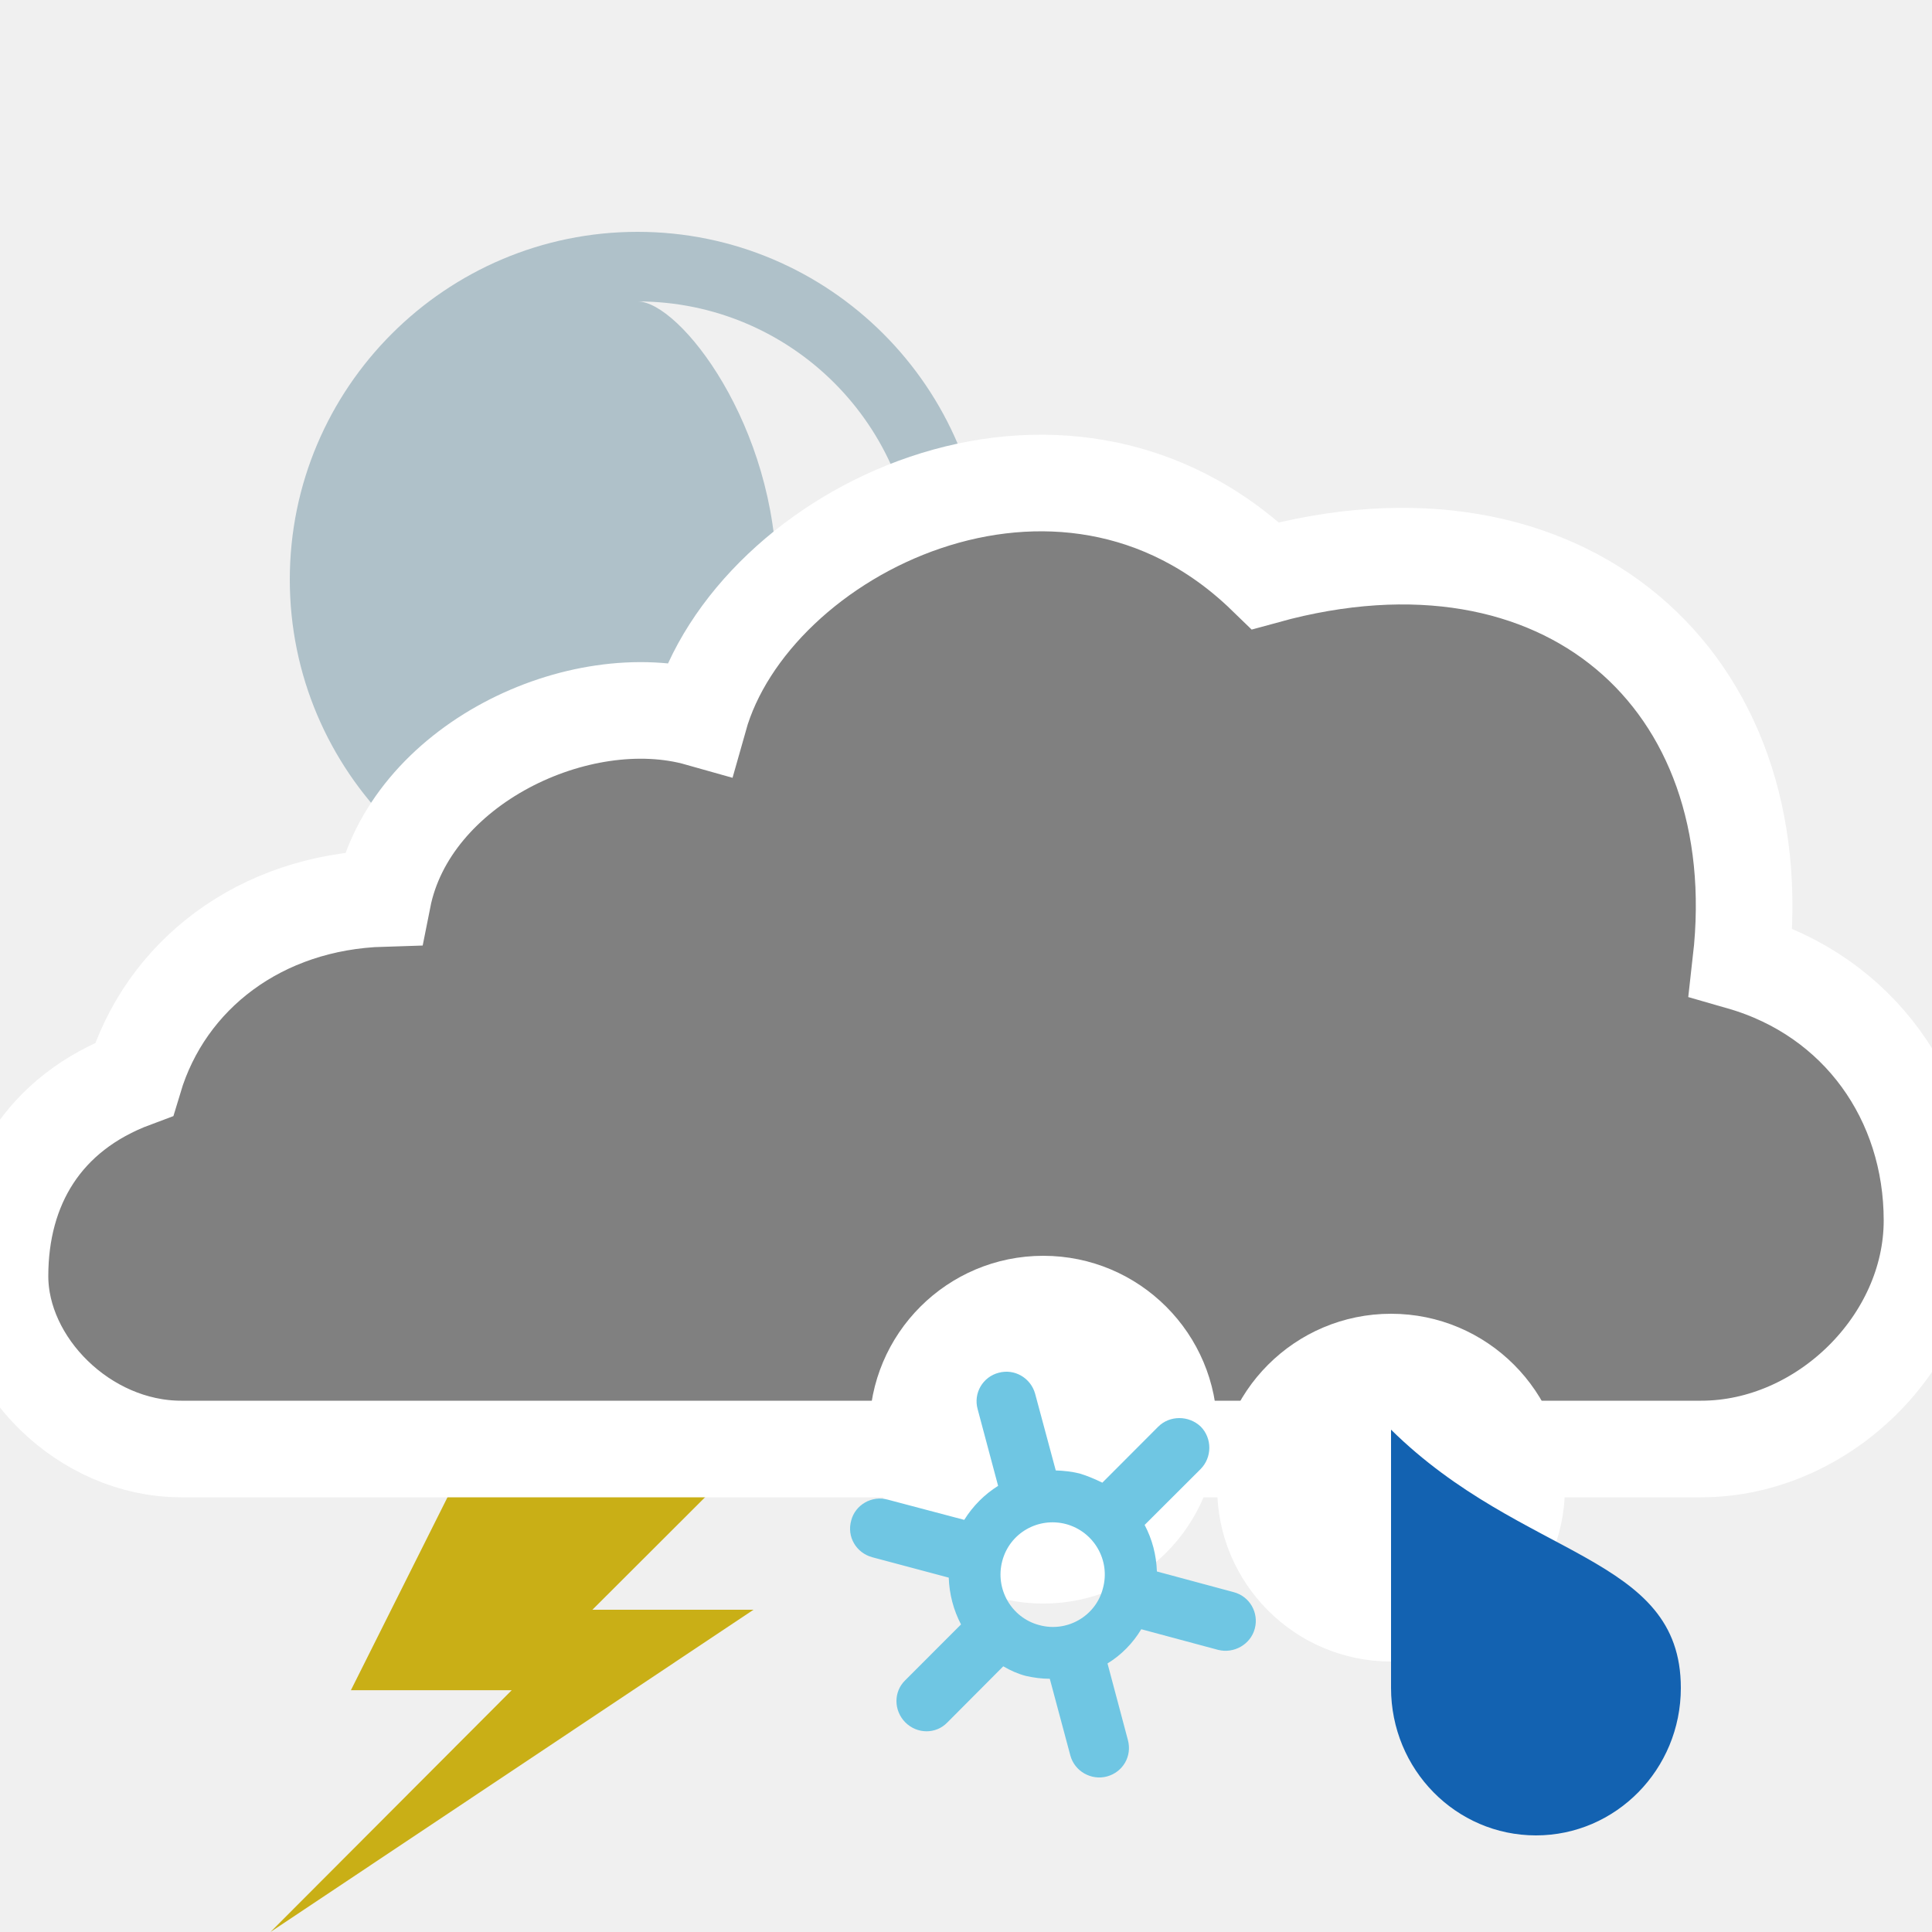
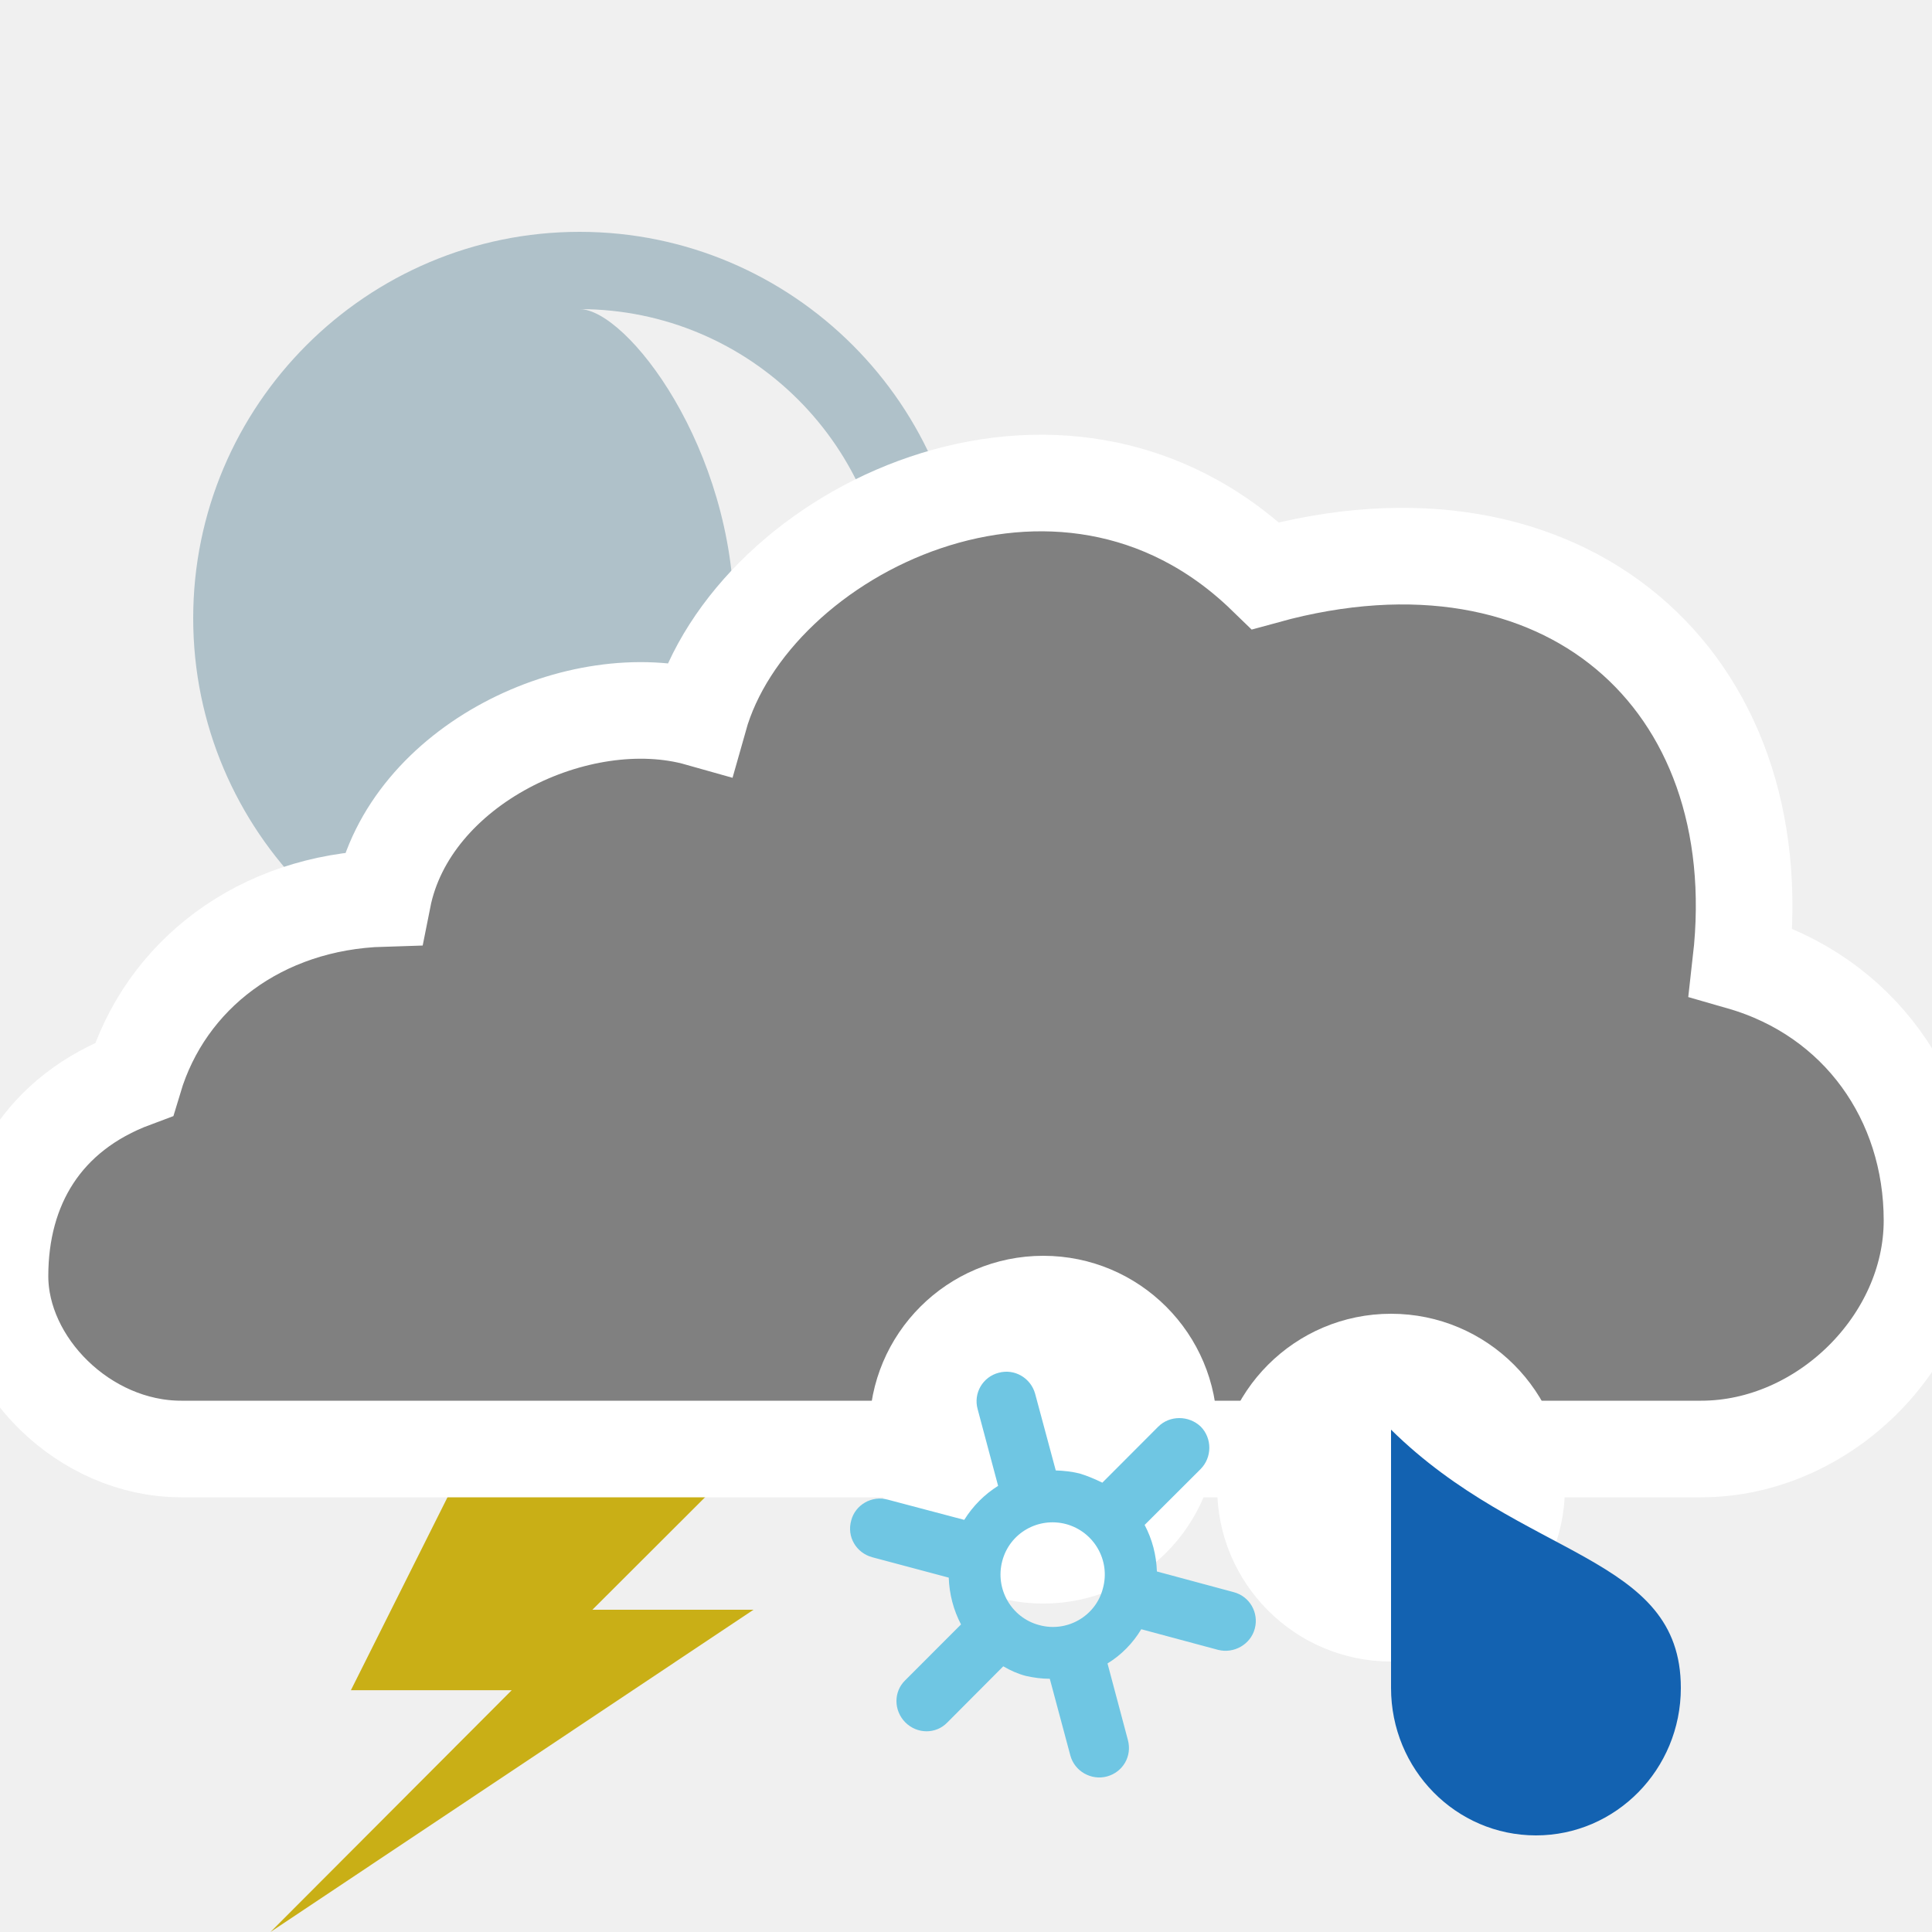
<svg xmlns="http://www.w3.org/2000/svg" version="1.1" x="0px" y="0px" width="100px" height="100px" viewBox="0 0 100 100" enable-background="new 0 0 100 100" xml:space="preserve">
  <g id="snow_shower_thunder">
</g>
  <g id="sleet_shower_thunder">
-     <path id="night-6_7_" fill="#AFC1C9" d="M15,30c0,9.926,8.074,18,18,18s18-8.074,18-18s-8.074-18-18-18S15,20.074,15,30z    M33,44.398c1.973,0,7.199-6.457,7.199-14.398S35.195,15.602,33,15.602c7.953,0,14.398,6.445,14.398,14.398   S40.953,44.398,33,44.398z" />
+     <path id="night-6_7_" fill="#AFC1C9" d="M10,32c0,11.027,8.973,20,20,20s20-8.973,20-20s-8.973-20-20-20S10,20.973,10,32z M30,48   c2.191,0,8-7.176,8-16s-5.562-16-8-16c8.836,0,16,7.164,16,16S38.836,48,30,48z" />
    <path fill="#C9AF16" d="M24.413,75l-6.25,12.484h8.325L14,100l25.001-16.68h-8.338L38.995,75H24.413z" />
    <path id="cloud_84_" fill="#808080" stroke="#FFFFFF" stroke-width="5" stroke-miterlimit="10" d="M9.377,75   C4.357,75,0,70.609,0,66.051c0-4.613,2.231-8.439,6.938-10.191c1.625-5.422,6.562-9.172,12.875-9.359   C21.188,39.562,30,35.422,36.188,37.172c2.727-9.688,18.748-17.625,29.312-7.375c15.438-4.25,26.272,5.37,24.607,19.992   C96.21,51.542,100,56.901,100,63.172C100,69.466,94.355,75,88.054,75H9.377z" />
    <g>
      <path fill="#FFFFFF" d="M81,77c0,4.969-4.031,9-9.001,9C67.031,86,63,81.969,63,77s4.031-9,8.999-9C76.969,68,81,72.031,81,77z" />
      <path fill="#1362B1" d="M87,87.368C87,91.586,83.634,95,79.502,95C75.355,95,72,91.586,72,87.368C72,84.986,72,74,72,74    C78.853,80.748,87,80.447,87,87.368z" />
    </g>
    <g>
      <circle fill="#FFFFFF" cx="54" cy="74" r="9" />
      <path fill="#6FC6E3" d="M59.95,73.844l-2.893,2.899c-0.38-0.183-0.76-0.351-1.185-0.477c-0.409-0.1-0.815-0.142-1.226-0.157    l-1.068-3.97c-0.226-0.817-1.069-1.311-1.887-1.085c-0.817,0.21-1.323,1.053-1.086,1.893l1.057,3.96    c-0.71,0.445-1.307,1.048-1.753,1.761l-3.962-1.048c-0.822-0.226-1.678,0.268-1.887,1.074c-0.242,0.848,0.259,1.684,1.09,1.909    l3.957,1.055c0.028,0.845,0.246,1.683,0.635,2.423l-2.894,2.896c-0.605,0.591-0.593,1.567,0.014,2.176    c0.604,0.603,1.577,0.62,2.174,0l2.893-2.905c0.367,0.216,0.756,0.39,1.17,0.498c0.431,0.096,0.83,0.147,1.238,0.147l1.064,3.97    c0.219,0.818,1.078,1.305,1.896,1.086c0.831-0.226,1.308-1.057,1.082-1.888L57.325,86.1c0.718-0.44,1.316-1.053,1.747-1.771    l3.982,1.069c0.817,0.205,1.676-0.283,1.894-1.1c0.219-0.83-0.267-1.675-1.097-1.89l-3.97-1.069    c-0.029-0.845-0.24-1.663-0.635-2.409l2.894-2.888c0.604-0.608,0.604-1.595,0.013-2.198C61.535,73.252,60.543,73.252,59.95,73.844    z M57.086,82.215c-0.367,1.436-1.859,2.296-3.296,1.899c-1.443-0.38-2.294-1.873-1.914-3.312c0.38-1.452,1.858-2.297,3.307-1.915    C56.622,79.282,57.487,80.761,57.086,82.215z" />
    </g>
  </g>
  <g id="rain_shower_thunder">
</g>
  <g id="clouds">
</g>
  <g id="snow_shower">
</g>
  <g id="sleet_shower">
</g>
  <g id="rain_shower">
</g>
  <g id="partly_cloudy">
</g>
  <g id="fair">
</g>
  <g id="clear">
</g>
</svg>
